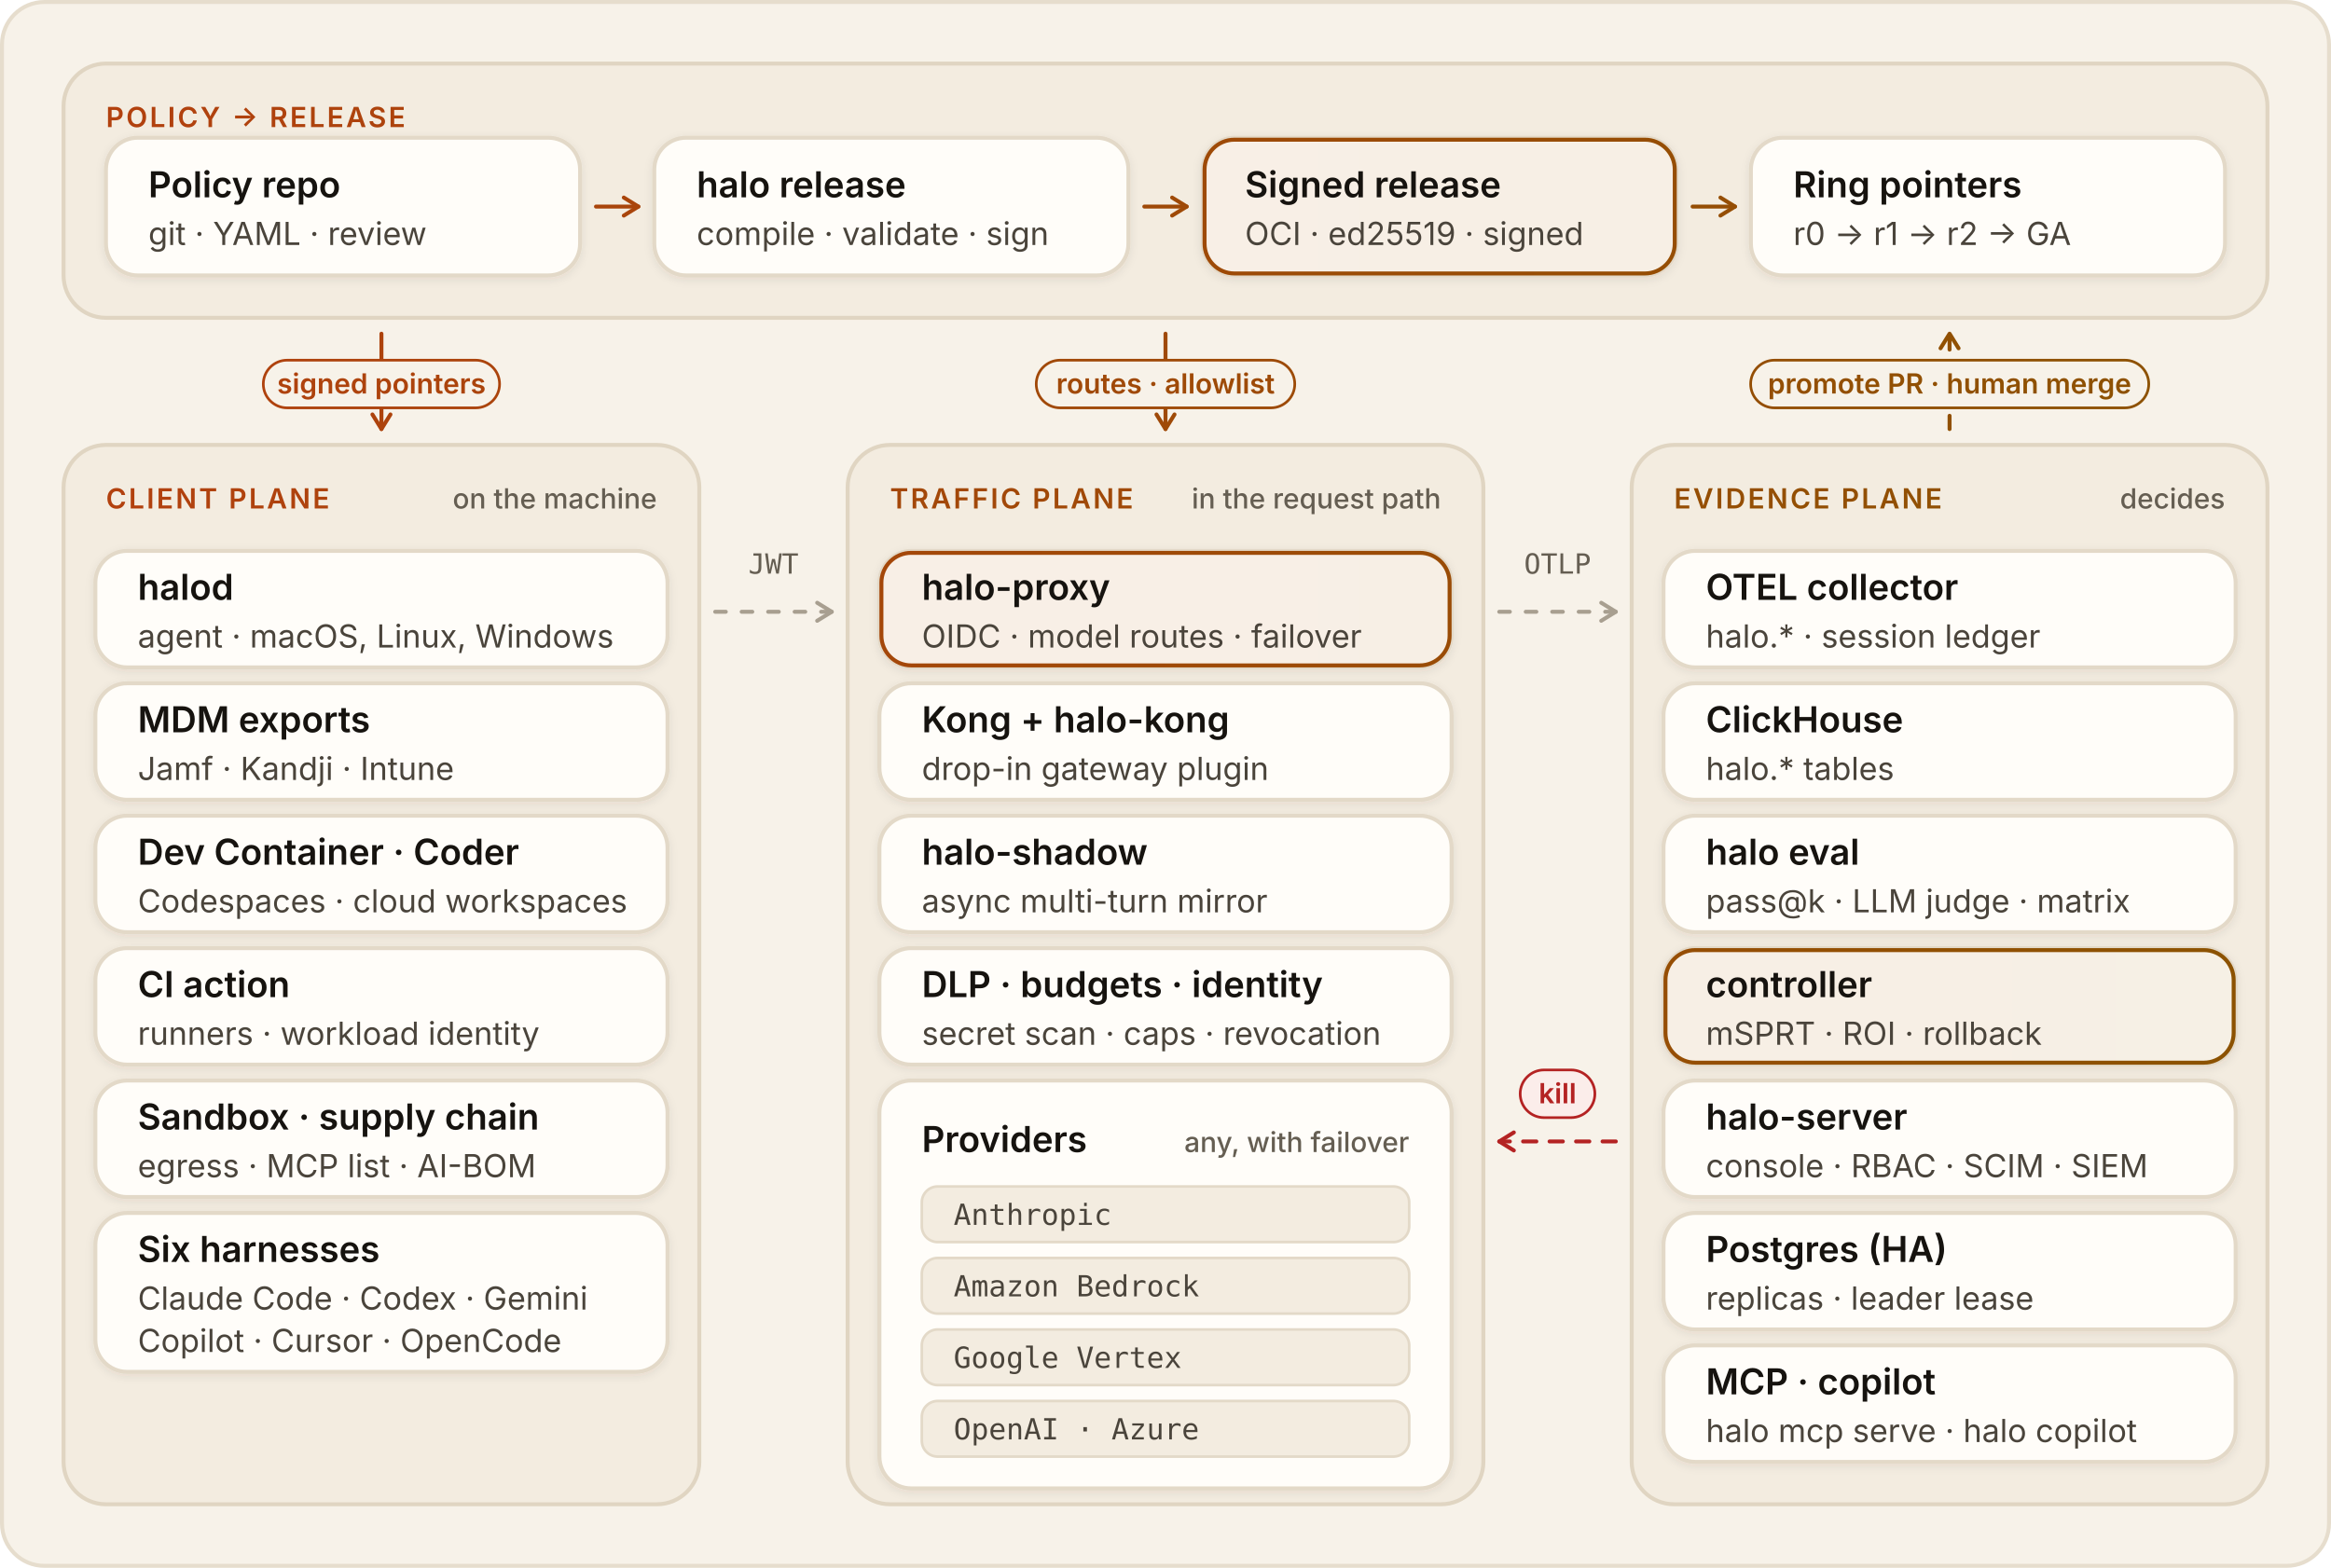
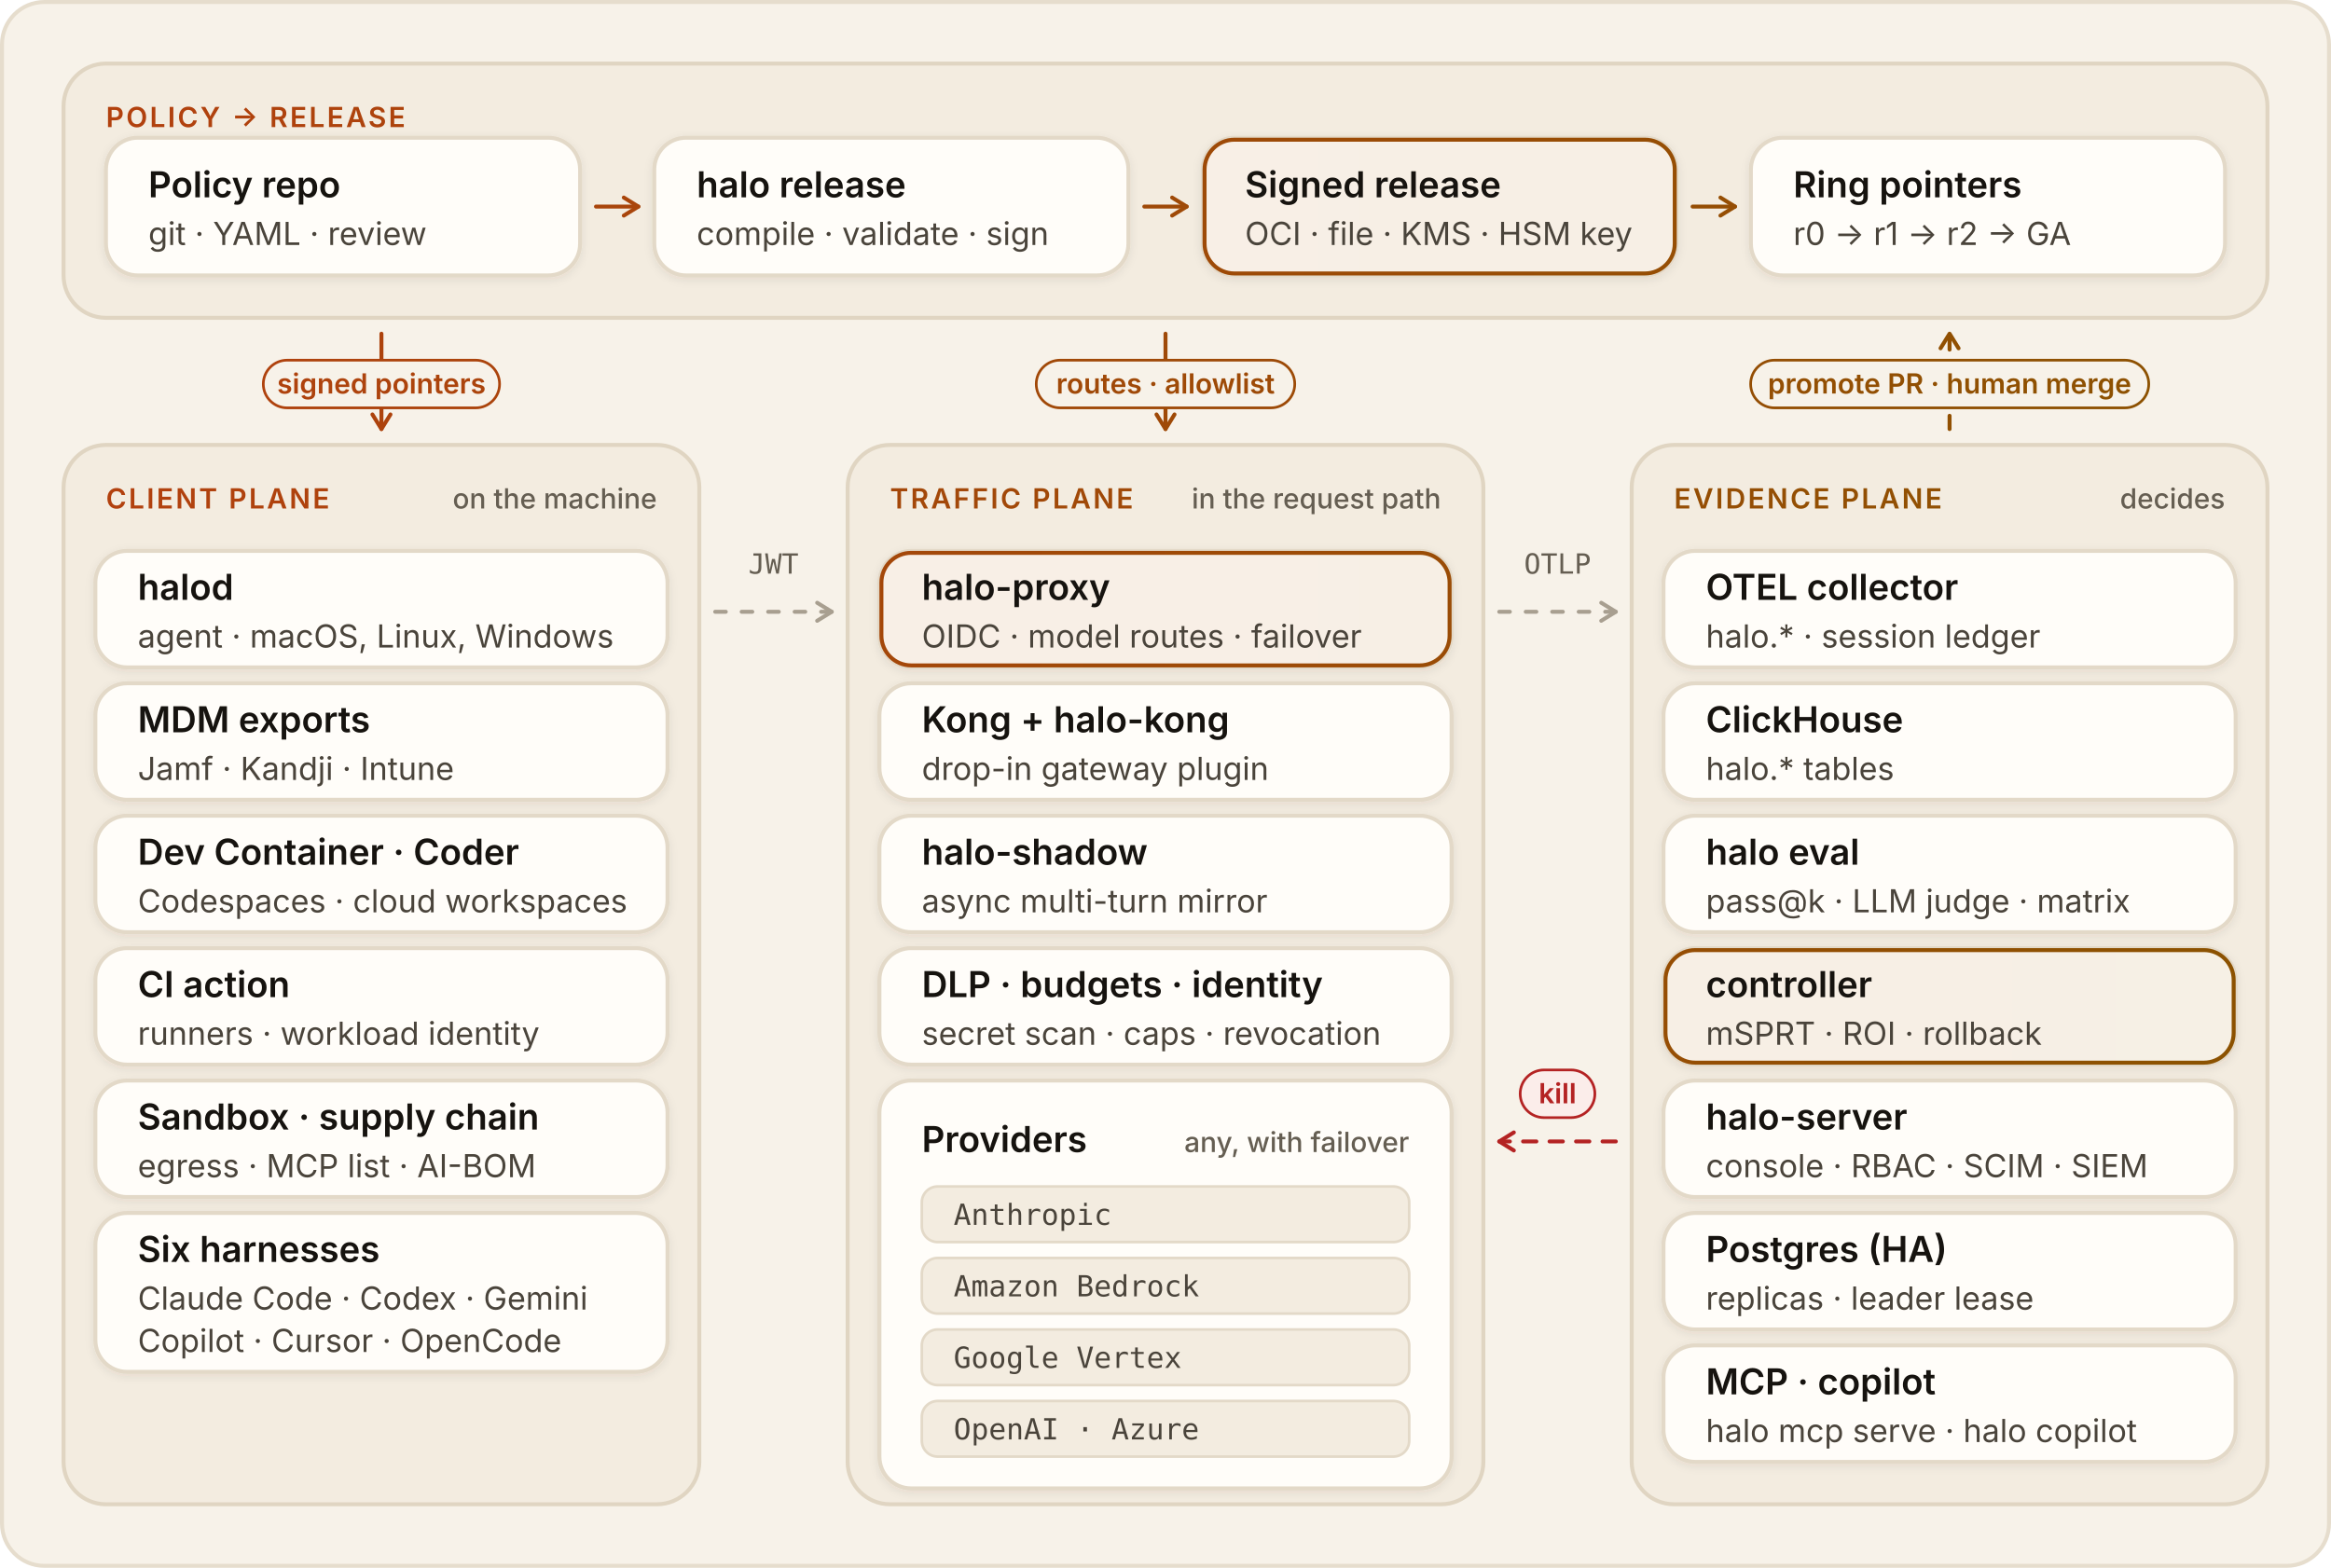
<svg xmlns="http://www.w3.org/2000/svg" viewBox="0 0 880 592" width="880" height="592" role="img" aria-labelledby="t d" font-family="ui-sans-serif,-apple-system,Inter,'Segoe UI',sans-serif">
  <style>
.cv{fill:#f7f2e9;stroke:#e6ddcd;stroke-width:1.5}
.card{fill:#fffdf9;stroke:#e3d9c8;stroke-width:1.5}
.soft{fill:url(#gs)}
.ring{fill:none;stroke:url(#ga);stroke-width:1.5}
.dcard{fill:#fbedea;stroke:#b42323;stroke-width:1.5}
.ghost{fill:none;stroke:#a89f90;stroke-width:1.5;stroke-dasharray:4 4}
.zone{fill:#f3ece0;stroke:#e0d5c2;stroke-width:1.5}
.chip{fill:#f3ece0;stroke:#e3d9c8;stroke-width:1}
text{font-family:ui-sans-serif,-apple-system,Inter,'Segoe UI',sans-serif}
.t{font-size:13.5px;font-weight:600;fill:#16130f}
.tm{font:600 12.5px ui-monospace,'SF Mono','JetBrains Mono',Menlo,Consolas,monospace;fill:#16130f}
.td{fill:#b42323}
.s{font-size:12px;fill:#4a443b}
.m{font:11px ui-monospace,'SF Mono','JetBrains Mono',Menlo,Consolas,monospace;fill:#4a443b}
.xs{font-size:10.5px;font-weight:500;fill:#655e52}
.xm{font-family:ui-monospace,'SF Mono','JetBrains Mono',Menlo,Consolas,monospace;font-weight:400}
.xa{fill:url(#ga);font-weight:600}
.xd{fill:#b42323;font-weight:600}
.xw{fill:#fffdf9;font-weight:600}
.k{font-size:10.5px;font-weight:600;letter-spacing:.08em;fill:#655e52}
.ka{fill:url(#ga)}
.h1{font-size:42px;font-weight:700;letter-spacing:-.02em;fill:#16130f}
.ln,.la,.ld,.lm{fill:none;stroke-width:1.5;stroke-linecap:round;stroke-linejoin:round}
.ln{stroke:#a89f90}.la{stroke:url(#ga)}.ld{stroke:#b42323}.lm{stroke:#e3d9c8}
.lane{stroke:#e3d9c8;stroke-width:1.5;stroke-dasharray:3 4}
.dash{stroke-dasharray:5 5}
.dl{fill:#a89f90}.da{fill:url(#ga)}.dd{fill:#b42323}
.pl{fill:#f7f2e9}.pa{fill:#f7f2e9;stroke:url(#ga);stroke-width:1}
.pd{fill:#fbedea;stroke:#b42323;stroke-width:1}.ps{fill:url(#ga)}
.fa{fill:url(#ga)}.fs{fill:url(#gs)}.fm{fill:#f3ece0}.fd{fill:#b42323}.ft{fill:#16130f}
.bdg{fill:url(#ga)}.bn{font-size:9.5px;font-weight:700;fill:#fffdf9}
.ic{fill:none;stroke:url(#ga);stroke-width:1.75;stroke-linecap:round;stroke-linejoin:round}
.pkt{fill:url(#ga)}
.grow{transform-box:fill-box;transform-origin:left;animation:grow 4.8s cubic-bezier(.6,0,.2,1) infinite}
@keyframes grow{0%{transform:scaleX(.08)}25%{transform:scaleX(.3)}50%{transform:scaleX(.55)}75%,100%{transform:scaleX(1)}}
.flow{stroke-dasharray:4 6;animation:flow 1.1s linear infinite}
@keyframes flow{to{stroke-dashoffset:-20}}
.blink{animation:blink 3.2s ease-in-out infinite}
@keyframes blink{0%,100%{opacity:.18}35%,65%{opacity:1}}
.pulse{transform-box:fill-box;transform-origin:center;animation:pulse 2.8s ease-out infinite}
@keyframes pulse{0%{opacity:.55;transform:scale(.6)}100%{opacity:0;transform:scale(1.5)}}
@media (prefers-reduced-motion:reduce){.flow,.blink,.pulse,.grow{animation:none}.blink{opacity:1}.pulse,.pkt{display:none}}
</style>
  <defs>
    <linearGradient id="ga" gradientUnits="userSpaceOnUse" x1="0" y1="0" x2="880" y2="0">
      <stop offset="0" stop-color="#b4400f" />
      <stop offset="1" stop-color="#8a5300" />
    </linearGradient>
    <linearGradient id="gs" gradientUnits="userSpaceOnUse" x1="0" y1="0" x2="880" y2="0">
      <stop offset="0" stop-color="#b4400f" stop-opacity="0.08" />
      <stop offset="1" stop-color="#8a5300" stop-opacity="0.08" />
    </linearGradient>
    <filter id="sh" x="-10%" y="-10%" width="120%" height="140%">
      <feDropShadow dx="0" dy="1" stdDeviation="1.6" flood-color="#3c280a" flood-opacity="0.08" />
    </filter>
  </defs>
  <rect class="cv" x=".75" y=".75" width="878.5" height="590.5" rx="16" />
  <rect class="zone" x="24" y="24" width="832" height="96" rx="16" />
  <text class="k ka" x="40" y="48">POLICY → RELEASE</text>
  <rect class="card" x="40.0" y="52" width="179.0" height="52" rx="12" filter="url(#sh)" />
  <text class="t" x="56" y="74.5">Policy repo</text>
  <text class="s" x="56" y="92.5">git · YAML · review</text>
  <rect class="card" x="247.0" y="52" width="179.0" height="52" rx="12" filter="url(#sh)" />
  <text class="t" x="263" y="74.5">halo release</text>
  <text class="s" x="263" y="92.5">compile · validate · sign</text>
  <rect class="card" x="454.0" y="52" width="179.0" height="52" rx="12" filter="url(#sh)" />
  <rect class="soft" x="454.0" y="52" width="179.0" height="52" rx="12" />
  <rect class="ring" x="454.75" y="52.75" width="177.5" height="50.5" rx="11.25" />
  <text class="t" x="470" y="74.5">Signed release</text>
-   <text class="s" x="470" y="92.5">OCI · ed25519 · signed</text>
+   <text class="s" x="470" y="92.5">OCI · file · KMS · HSM key</text>
  <rect class="card" x="661.0" y="52" width="179.0" height="52" rx="12" filter="url(#sh)" />
  <text class="t" x="677" y="74.5">Ring pointers</text>
  <text class="s" x="677" y="92.5">r0 → r1 → r2 → GA</text>
  <path class="la" d="M225 78L241 78" />
  <path class="la hd" d="M235.5 81.4L241 78L235.5 74.6" />
  <path class="la" d="M432 78L448 78" />
  <path class="la hd" d="M442.5 81.4L448 78L442.5 74.6" />
  <path class="la" d="M639 78L655 78" />
  <path class="la hd" d="M649.5 81.4L655 78L649.5 74.6" />
  <rect class="zone" x="24" y="168" width="240" height="400" rx="16" />
  <text class="k ka" x="40" y="192">CLIENT PLANE</text>
  <text class="xs" x="248" y="192" text-anchor="end">on the machine</text>
  <rect class="card" x="36" y="208" width="216" height="44" rx="12" filter="url(#sh)" />
  <text class="t" x="52" y="226.5">halod</text>
  <text class="s" x="52" y="244.5">agent · macOS, Linux, Windows</text>
  <rect class="card" x="36" y="258" width="216" height="44" rx="12" filter="url(#sh)" />
  <text class="t" x="52" y="276.5">MDM exports</text>
  <text class="s" x="52" y="294.5">Jamf · Kandji · Intune</text>
  <rect class="card" x="36" y="308" width="216" height="44" rx="12" filter="url(#sh)" />
  <text class="t" x="52" y="326.5">Dev Container · Coder</text>
  <text class="s" x="52" y="344.5">Codespaces · cloud workspaces</text>
  <rect class="card" x="36" y="358" width="216" height="44" rx="12" filter="url(#sh)" />
  <text class="t" x="52" y="376.5">CI action</text>
  <text class="s" x="52" y="394.5">runners · workload identity</text>
  <rect class="card" x="36" y="408" width="216" height="44" rx="12" filter="url(#sh)" />
  <text class="t" x="52" y="426.5">Sandbox · supply chain</text>
  <text class="s" x="52" y="444.5">egress · MCP list · AI-BOM</text>
  <rect class="card" x="36" y="458" width="216" height="60" rx="12" filter="url(#sh)" />
  <text class="t" x="52" y="476.5">Six harnesses</text>
  <text class="s" x="52" y="494.5">Claude Code · Codex · Gemini</text>
  <text class="s" x="52" y="510.5">Copilot · Cursor · OpenCode</text>
  <rect class="zone" x="320" y="168" width="240" height="400" rx="16" />
  <text class="k ka" x="336" y="192">TRAFFIC PLANE</text>
  <text class="xs" x="544" y="192" text-anchor="end">in the request path</text>
  <rect class="card" x="332" y="208" width="216" height="44" rx="12" filter="url(#sh)" />
  <rect class="soft" x="332" y="208" width="216" height="44" rx="12" />
  <rect class="ring" x="332.75" y="208.75" width="214.5" height="42.5" rx="11.25" />
  <text class="t" x="348" y="226.5">halo-proxy</text>
  <text class="s" x="348" y="244.5">OIDC · model routes · failover</text>
  <rect class="card" x="332" y="258" width="216" height="44" rx="12" filter="url(#sh)" />
  <text class="t" x="348" y="276.5">Kong + halo-kong</text>
  <text class="s" x="348" y="294.5">drop-in gateway plugin</text>
  <rect class="card" x="332" y="308" width="216" height="44" rx="12" filter="url(#sh)" />
  <text class="t" x="348" y="326.5">halo-shadow</text>
  <text class="s" x="348" y="344.5">async multi-turn mirror</text>
  <rect class="card" x="332" y="358" width="216" height="44" rx="12" filter="url(#sh)" />
  <text class="t" x="348" y="376.5">DLP · budgets · identity</text>
  <text class="s" x="348" y="394.5">secret scan · caps · revocation</text>
  <rect class="zone" x="616" y="168" width="240" height="400" rx="16" />
  <text class="k ka" x="632" y="192">EVIDENCE PLANE</text>
  <text class="xs" x="840" y="192" text-anchor="end">decides</text>
  <rect class="card" x="628" y="208" width="216" height="44" rx="12" filter="url(#sh)" />
  <text class="t" x="644" y="226.5">OTEL collector</text>
  <text class="s" x="644" y="244.5">halo.* · session ledger</text>
  <rect class="card" x="628" y="258" width="216" height="44" rx="12" filter="url(#sh)" />
  <text class="t" x="644" y="276.5">ClickHouse</text>
  <text class="s" x="644" y="294.5">halo.* tables</text>
  <rect class="card" x="628" y="308" width="216" height="44" rx="12" filter="url(#sh)" />
  <text class="t" x="644" y="326.5">halo eval</text>
  <text class="s" x="644" y="344.5">pass@k · LLM judge · matrix</text>
  <rect class="card" x="628" y="358" width="216" height="44" rx="12" filter="url(#sh)" />
  <rect class="soft" x="628" y="358" width="216" height="44" rx="12" />
  <rect class="ring" x="628.75" y="358.75" width="214.5" height="42.5" rx="11.25" />
  <text class="t" x="644" y="376.5">controller</text>
  <text class="s" x="644" y="394.5">mSPRT · ROI · rollback</text>
  <rect class="card" x="628" y="408" width="216" height="44" rx="12" filter="url(#sh)" />
  <text class="t" x="644" y="426.5">halo-server</text>
  <text class="s" x="644" y="444.5">console · RBAC · SCIM · SIEM</text>
  <rect class="card" x="628" y="458" width="216" height="44" rx="12" filter="url(#sh)" />
  <text class="t" x="644" y="476.5">Postgres (HA)</text>
  <text class="s" x="644" y="494.5">replicas · leader lease</text>
  <rect class="card" x="628" y="508" width="216" height="44" rx="12" filter="url(#sh)" />
  <text class="t" x="644" y="526.5">MCP · copilot</text>
  <text class="s" x="644" y="544.5">halo mcp serve · halo copilot</text>
  <rect class="card" x="332" y="408" width="216" height="154" rx="12" filter="url(#sh)" />
  <text class="t" x="348" y="435">Providers</text>
  <text class="xs" x="532" y="435" text-anchor="end">any, with failover</text>
  <rect class="chip" x="348" y="448" width="184" height="21" rx="6" />
  <text class="m" x="360" y="462.5">Anthropic</text>
  <rect class="chip" x="348" y="475" width="184" height="21" rx="6" />
  <text class="m" x="360" y="489.5">Amazon Bedrock</text>
  <rect class="chip" x="348" y="502" width="184" height="21" rx="6" />
  <text class="m" x="360" y="516.5">Google Vertex</text>
  <rect class="chip" x="348" y="529" width="184" height="21" rx="6" />
  <text class="m" x="360" y="543.5">OpenAI · Azure</text>
  <path class="la" d="M144 126L144 162" />
  <path class="la hd" d="M140.6 156.5L144 162L147.4 156.5" />
  <rect class="pa" x="99.4" y="136" width="89.2" height="18" rx="9" />
  <text class="xs xa" x="144" y="148.6" text-anchor="middle">signed pointers</text>
  <path class="la" d="M440 126L440 162" />
  <path class="la hd" d="M436.6 156.5L440 162L443.4 156.5" />
  <rect class="pa" x="391.2" y="136" width="97.6" height="18" rx="9" />
  <text class="xs xa" x="440" y="148.6" text-anchor="middle">routes · allowlist</text>
  <path class="la dash" d="M736 162L736 126" />
  <path class="la hd" d="M739.4 131.5L736 126L732.6 131.5" />
  <rect class="pa" x="660.9" y="136" width="150.3" height="18" rx="9" />
  <text class="xs xa" x="736" y="148.6" text-anchor="middle">promote PR · human merge</text>
  <path class="ln flow" d="M270 231L314 231" />
  <path class="ln hd" d="M308.5 234.4L314 231L308.5 227.6" />
  <rect class="pl" x="275.4" y="204" width="33.2" height="18" rx="9" />
  <text class="xs xm" x="292" y="216.6" text-anchor="middle">JWT</text>
  <path class="ln flow" d="M566 231L610 231" />
  <path class="ln hd" d="M604.5 234.4L610 231L604.5 227.6" />
  <rect class="pl" x="568.2" y="204" width="39.6" height="18" rx="9" />
  <text class="xs xm" x="588" y="216.6" text-anchor="middle">OTLP</text>
  <path class="ld dash" d="M610 431L566 431" />
  <path class="ld hd" d="M571.5 427.6L566 431L571.5 434.4" />
  <rect class="pd" x="573.9" y="404" width="28.2" height="18" rx="9" />
  <text class="xs xd" x="588" y="416.6" text-anchor="middle">kill</text>
</svg>
